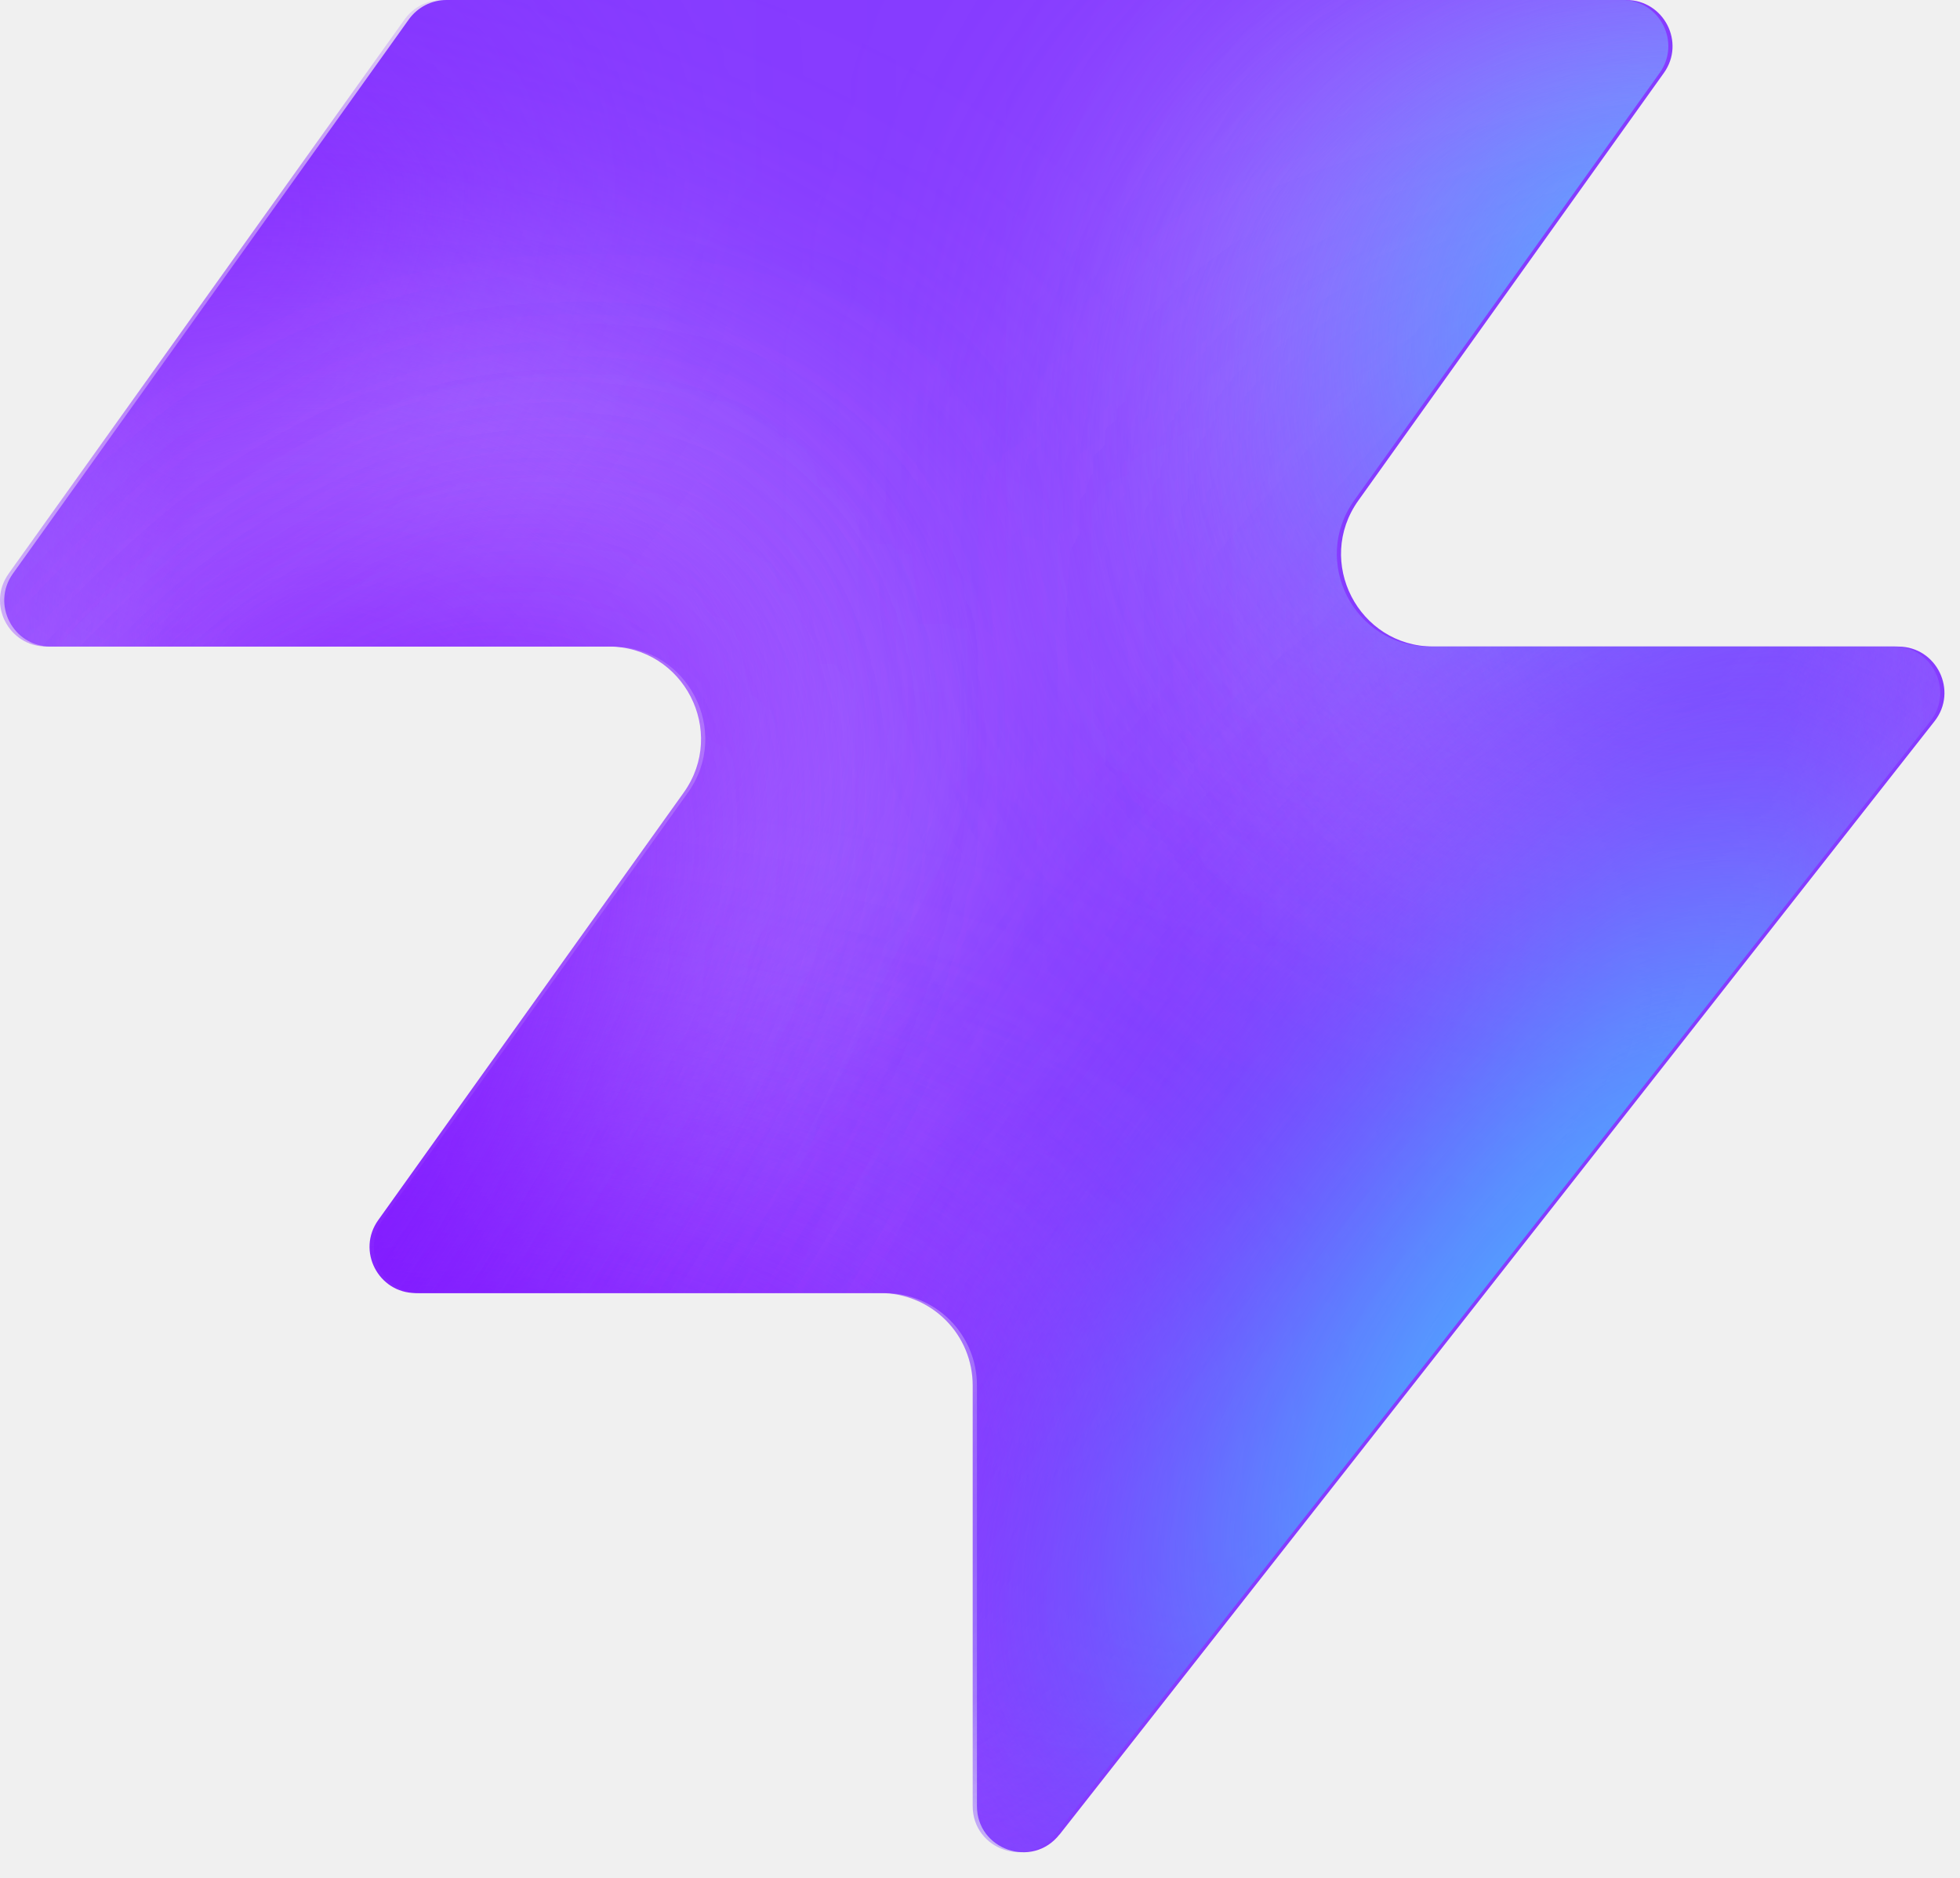
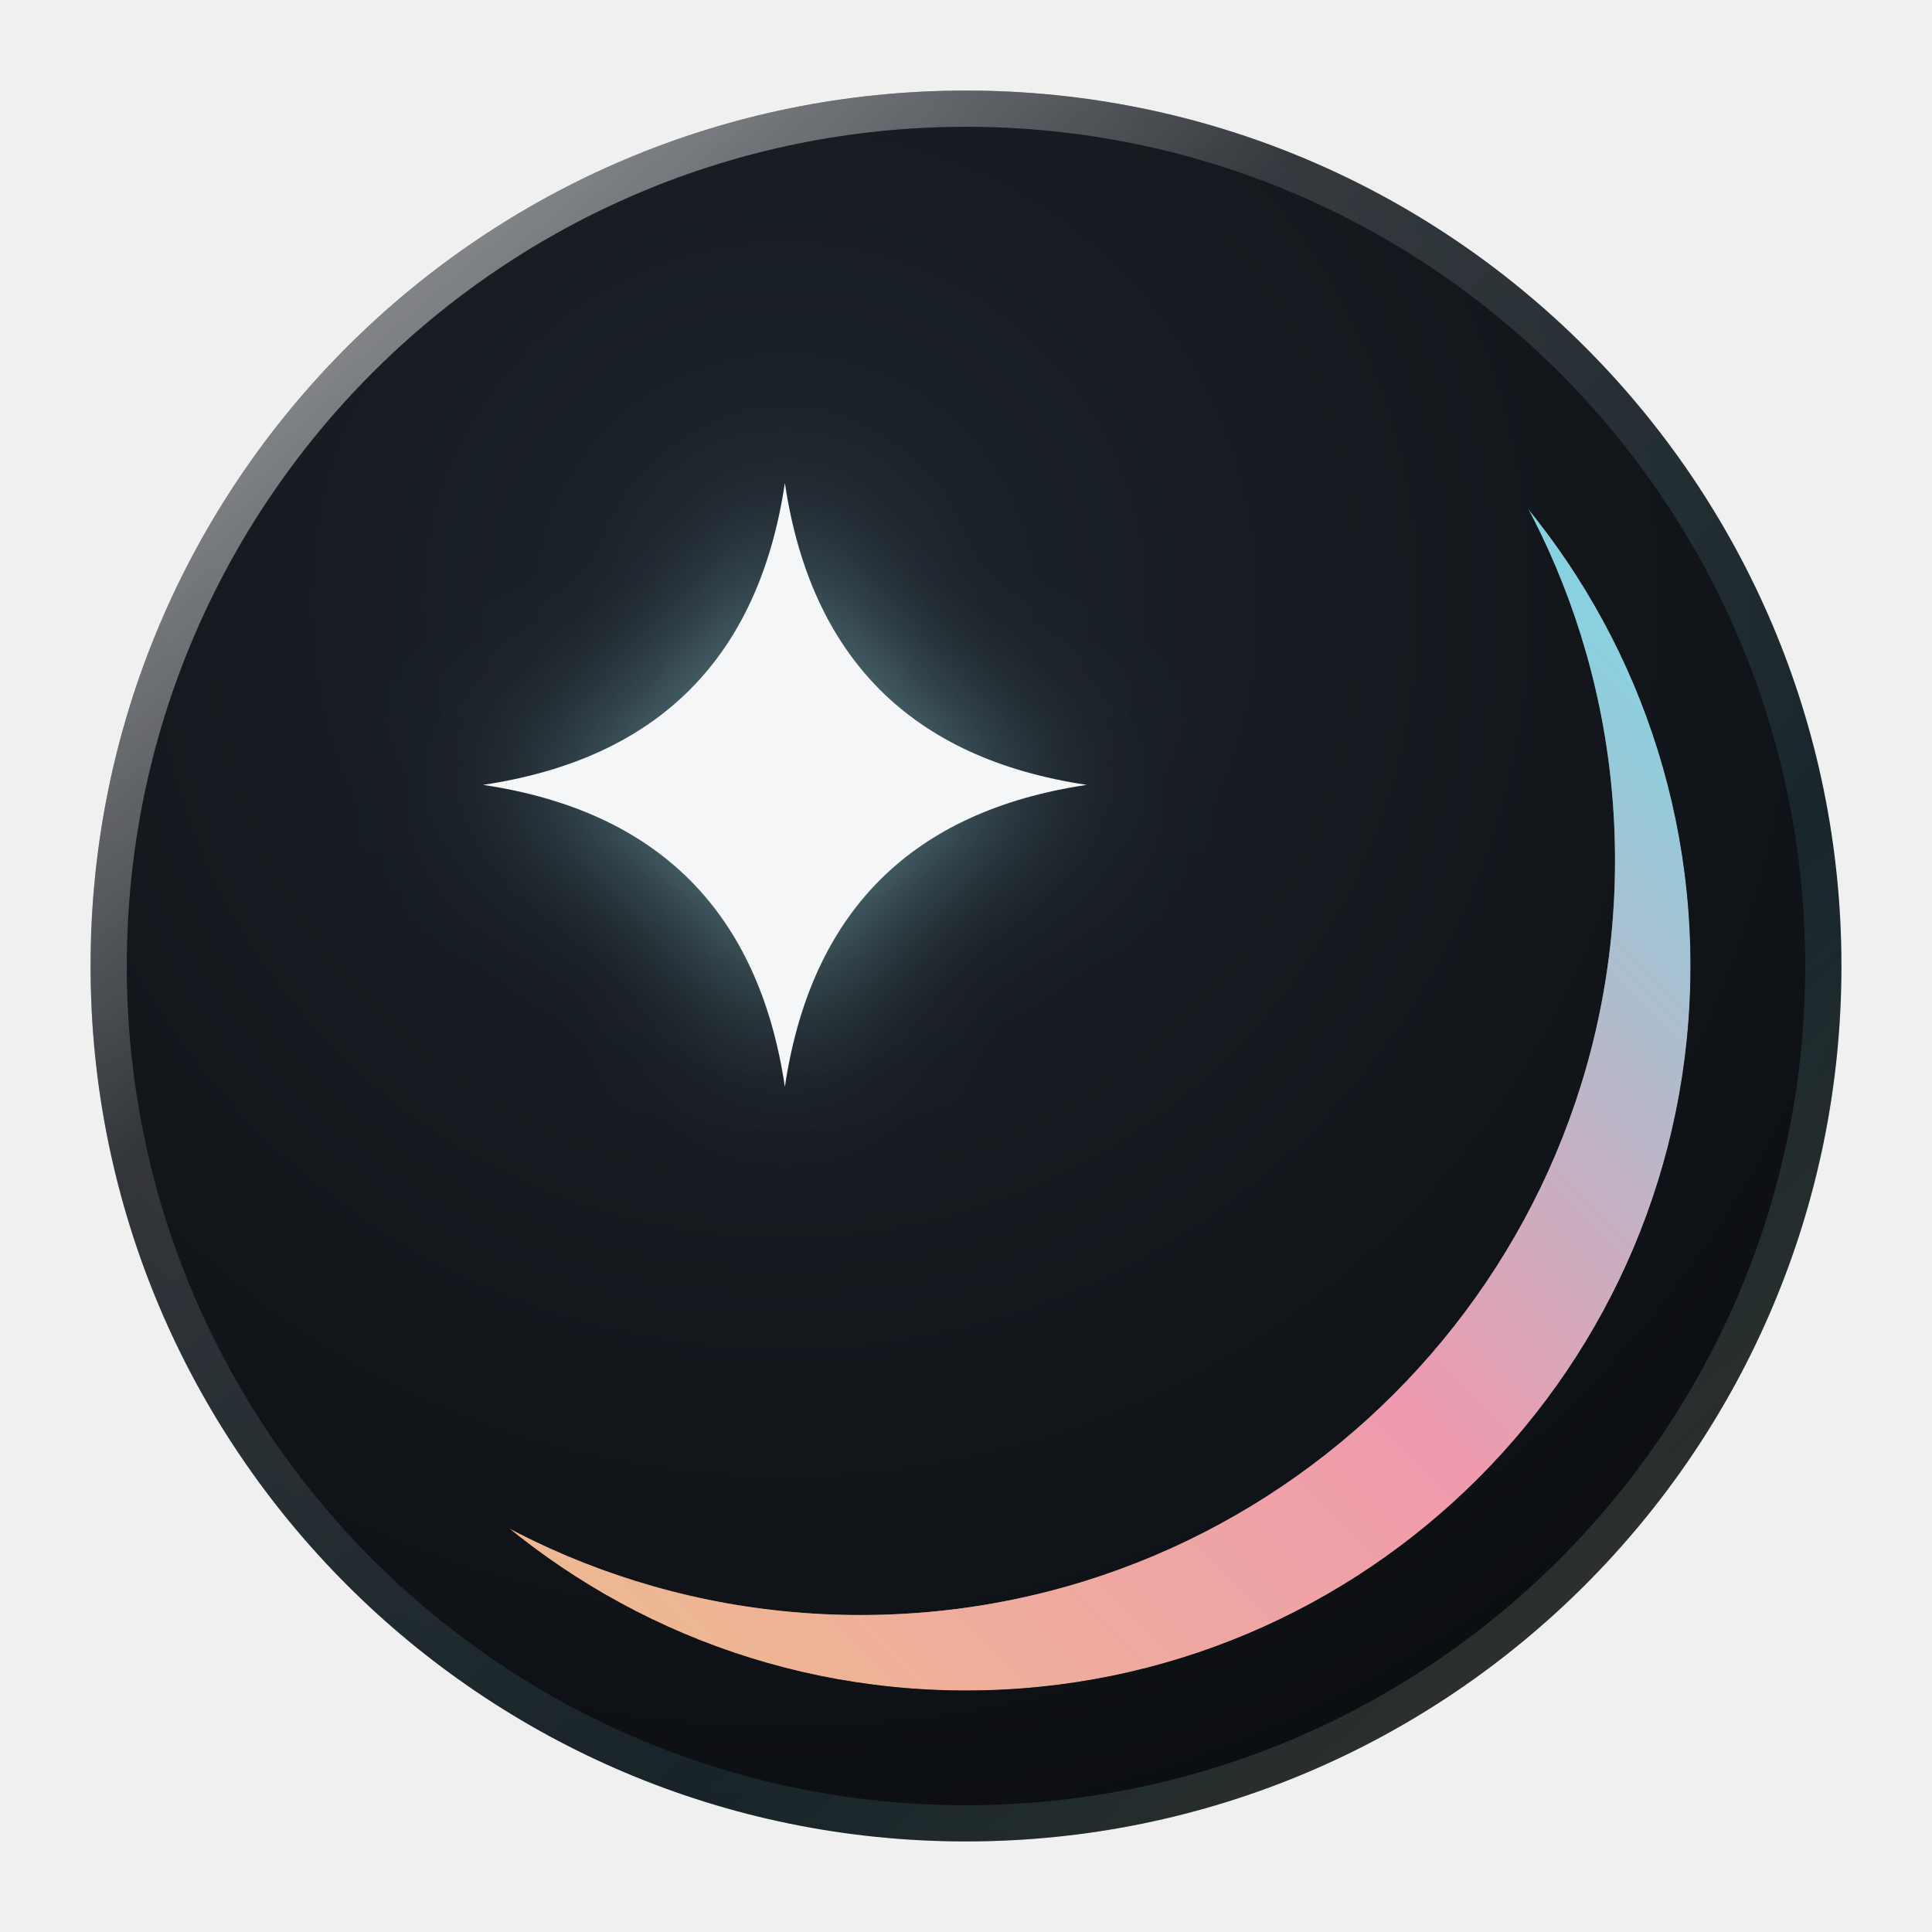
- <svg xmlns="http://www.w3.org/2000/svg" width="48" height="46" fill="none" viewBox="0 0 48 46">
-   <path fill="#863bff" d="M25.946 44.938c-.664.845-2.021.375-2.021-.698V33.937a2.26 2.26 0 0 0-2.262-2.262H10.287c-.92 0-1.456-1.04-.92-1.788l7.48-10.471c1.07-1.497 0-3.578-1.842-3.578H1.237c-.92 0-1.456-1.04-.92-1.788L10.013.474c.214-.297.556-.474.92-.474h28.894c.92 0 1.456 1.04.92 1.788l-7.48 10.471c-1.07 1.498 0 3.579 1.842 3.579h11.377c.943 0 1.473 1.088.89 1.83L25.947 44.94z" style="fill:#863bff;fill:color(display-p3 .525 .23 1);fill-opacity:1" />
-   <mask id="a" width="48" height="46" x="0" y="0" maskUnits="userSpaceOnUse" style="mask-type:alpha">
-     <path fill="#000" d="M25.842 44.938c-.664.844-2.021.375-2.021-.698V33.937a2.26 2.26 0 0 0-2.262-2.262H10.183c-.92 0-1.456-1.04-.92-1.788l7.48-10.471c1.07-1.498 0-3.579-1.842-3.579H1.133c-.92 0-1.456-1.04-.92-1.787L9.91.473c.214-.297.556-.474.92-.474h28.894c.92 0 1.456 1.04.92 1.788l-7.48 10.471c-1.07 1.498 0 3.578 1.842 3.578h11.377c.943 0 1.473 1.088.89 1.832L25.843 44.94z" style="fill:#000;fill-opacity:1" />
-   </mask>
-   <g mask="url(#a)">
-     <g filter="url(#b)">
-       <ellipse cx="5.508" cy="14.704" fill="#ede6ff" rx="5.508" ry="14.704" style="fill:#ede6ff;fill:color(display-p3 .927 .903 1);fill-opacity:1" transform="matrix(.00324 1 1 -.00324 -4.47 31.516)" />
-     </g>
-     <g filter="url(#c)">
-       <ellipse cx="10.399" cy="29.851" fill="#ede6ff" rx="10.399" ry="29.851" style="fill:#ede6ff;fill:color(display-p3 .927 .903 1);fill-opacity:1" transform="matrix(.00324 1 1 -.00324 -39.328 7.883)" />
-     </g>
-     <g filter="url(#d)">
-       <ellipse cx="5.508" cy="30.487" fill="#7e14ff" rx="5.508" ry="30.487" style="fill:#7e14ff;fill:color(display-p3 .492 .077 1);fill-opacity:1" transform="rotate(89.814 -25.913 -14.639)scale(1 -1)" />
-     </g>
-     <g filter="url(#e)">
-       <ellipse cx="5.508" cy="30.599" fill="#7e14ff" rx="5.508" ry="30.599" style="fill:#7e14ff;fill:color(display-p3 .492 .077 1);fill-opacity:1" transform="rotate(89.814 -32.644 -3.334)scale(1 -1)" />
-     </g>
-     <g filter="url(#f)">
-       <ellipse cx="5.508" cy="30.599" fill="#7e14ff" rx="5.508" ry="30.599" style="fill:#7e14ff;fill:color(display-p3 .492 .077 1);fill-opacity:1" transform="matrix(.00324 1 1 -.00324 -34.34 30.47)" />
-     </g>
-     <g filter="url(#g)">
-       <ellipse cx="14.072" cy="22.078" fill="#ede6ff" rx="14.072" ry="22.078" style="fill:#ede6ff;fill:color(display-p3 .927 .903 1);fill-opacity:1" transform="rotate(93.35 24.506 48.493)scale(-1 1)" />
-     </g>
-     <g filter="url(#h)">
-       <ellipse cx="3.47" cy="21.501" fill="#7e14ff" rx="3.47" ry="21.501" style="fill:#7e14ff;fill:color(display-p3 .492 .077 1);fill-opacity:1" transform="rotate(89.009 28.708 47.59)scale(-1 1)" />
-     </g>
-     <g filter="url(#i)">
-       <ellipse cx="3.47" cy="21.501" fill="#7e14ff" rx="3.47" ry="21.501" style="fill:#7e14ff;fill:color(display-p3 .492 .077 1);fill-opacity:1" transform="rotate(89.009 28.708 47.59)scale(-1 1)" />
-     </g>
-     <g filter="url(#j)">
-       <ellipse cx=".387" cy="8.972" fill="#7e14ff" rx="4.407" ry="29.108" style="fill:#7e14ff;fill:color(display-p3 .492 .077 1);fill-opacity:1" transform="rotate(39.51 .387 8.972)" />
-     </g>
-     <g filter="url(#k)">
-       <ellipse cx="47.523" cy="-6.092" fill="#7e14ff" rx="4.407" ry="29.108" style="fill:#7e14ff;fill:color(display-p3 .492 .077 1);fill-opacity:1" transform="rotate(37.892 47.523 -6.092)" />
-     </g>
-     <g filter="url(#l)">
-       <ellipse cx="41.412" cy="6.333" fill="#47bfff" rx="5.971" ry="9.665" style="fill:#47bfff;fill:color(display-p3 .28 .748 1);fill-opacity:1" transform="rotate(37.892 41.412 6.333)" />
-     </g>
-     <g filter="url(#m)">
-       <ellipse cx="-1.879" cy="38.332" fill="#7e14ff" rx="4.407" ry="29.108" style="fill:#7e14ff;fill:color(display-p3 .492 .077 1);fill-opacity:1" transform="rotate(37.892 -1.88 38.332)" />
-     </g>
-     <g filter="url(#n)">
-       <ellipse cx="-1.879" cy="38.332" fill="#7e14ff" rx="4.407" ry="29.108" style="fill:#7e14ff;fill:color(display-p3 .492 .077 1);fill-opacity:1" transform="rotate(37.892 -1.88 38.332)" />
-     </g>
-     <g filter="url(#o)">
-       <ellipse cx="35.651" cy="29.907" fill="#7e14ff" rx="4.407" ry="29.108" style="fill:#7e14ff;fill:color(display-p3 .492 .077 1);fill-opacity:1" transform="rotate(37.892 35.651 29.907)" />
-     </g>
-     <g filter="url(#p)">
-       <ellipse cx="38.418" cy="32.4" fill="#47bfff" rx="5.971" ry="15.297" style="fill:#47bfff;fill:color(display-p3 .28 .748 1);fill-opacity:1" transform="rotate(37.892 38.418 32.4)" />
-     </g>
-   </g>
+ <svg xmlns="http://www.w3.org/2000/svg" width="64" height="64" viewBox="0 0 64 64">
  <defs>
-     <filter id="b" width="60.045" height="41.654" x="-19.77" y="16.149" color-interpolation-filters="sRGB" filterUnits="userSpaceOnUse">
-       <feFlood flood-opacity="0" result="BackgroundImageFix" />
-       <feBlend in="SourceGraphic" in2="BackgroundImageFix" result="shape" />
-       <feGaussianBlur result="effect1_foregroundBlur_2002_17158" stdDeviation="7.659" />
+     <radialGradient id="disc" cx="26" cy="20" r="44" gradientUnits="userSpaceOnUse">
+       <stop offset="0" stop-color="#1e252d" />
+       <stop offset="1" stop-color="#0b0d10" />
+     </radialGradient>
+     <linearGradient id="rim" x1="8" y1="4" x2="56" y2="60" gradientUnits="userSpaceOnUse">
+       <stop offset="0" stop-color="#fff" stop-opacity=".62" />
+       <stop offset=".32" stop-color="#fff" stop-opacity=".14" />
+       <stop offset=".7" stop-color="#72ddeb" stop-opacity=".1" />
+       <stop offset="1" stop-color="#edbe8c" stop-opacity=".22" />
+     </linearGradient>
+     <linearGradient id="pigment" x1="12" y1="52" x2="52" y2="12" gradientUnits="userSpaceOnUse">
+       <stop offset="0" stop-color="#edbe8c" />
+       <stop offset=".5" stop-color="#ef9aae" />
+       <stop offset="1" stop-color="#72ddeb" />
+     </linearGradient>
+     <filter id="glow" x="-40%" y="-40%" width="180%" height="180%">
+       <feGaussianBlur stdDeviation="2.4" />
    </filter>
-     <filter id="c" width="90.34" height="51.437" x="-54.613" y="-7.533" color-interpolation-filters="sRGB" filterUnits="userSpaceOnUse">
-       <feFlood flood-opacity="0" result="BackgroundImageFix" />
-       <feBlend in="SourceGraphic" in2="BackgroundImageFix" result="shape" />
-       <feGaussianBlur result="effect1_foregroundBlur_2002_17158" stdDeviation="7.659" />
-     </filter>
-     <filter id="d" width="79.355" height="29.4" x="-49.64" y="2.03" color-interpolation-filters="sRGB" filterUnits="userSpaceOnUse">
-       <feFlood flood-opacity="0" result="BackgroundImageFix" />
-       <feBlend in="SourceGraphic" in2="BackgroundImageFix" result="shape" />
-       <feGaussianBlur result="effect1_foregroundBlur_2002_17158" stdDeviation="4.596" />
-     </filter>
-     <filter id="e" width="79.579" height="29.4" x="-45.045" y="20.029" color-interpolation-filters="sRGB" filterUnits="userSpaceOnUse">
-       <feFlood flood-opacity="0" result="BackgroundImageFix" />
-       <feBlend in="SourceGraphic" in2="BackgroundImageFix" result="shape" />
-       <feGaussianBlur result="effect1_foregroundBlur_2002_17158" stdDeviation="4.596" />
-     </filter>
-     <filter id="f" width="79.579" height="29.4" x="-43.513" y="21.178" color-interpolation-filters="sRGB" filterUnits="userSpaceOnUse">
-       <feFlood flood-opacity="0" result="BackgroundImageFix" />
-       <feBlend in="SourceGraphic" in2="BackgroundImageFix" result="shape" />
-       <feGaussianBlur result="effect1_foregroundBlur_2002_17158" stdDeviation="4.596" />
-     </filter>
-     <filter id="g" width="74.749" height="58.852" x="15.756" y="-17.901" color-interpolation-filters="sRGB" filterUnits="userSpaceOnUse">
-       <feFlood flood-opacity="0" result="BackgroundImageFix" />
-       <feBlend in="SourceGraphic" in2="BackgroundImageFix" result="shape" />
-       <feGaussianBlur result="effect1_foregroundBlur_2002_17158" stdDeviation="7.659" />
-     </filter>
-     <filter id="h" width="61.377" height="25.362" x="23.548" y="2.284" color-interpolation-filters="sRGB" filterUnits="userSpaceOnUse">
-       <feFlood flood-opacity="0" result="BackgroundImageFix" />
-       <feBlend in="SourceGraphic" in2="BackgroundImageFix" result="shape" />
-       <feGaussianBlur result="effect1_foregroundBlur_2002_17158" stdDeviation="4.596" />
-     </filter>
-     <filter id="i" width="61.377" height="25.362" x="23.548" y="2.284" color-interpolation-filters="sRGB" filterUnits="userSpaceOnUse">
-       <feFlood flood-opacity="0" result="BackgroundImageFix" />
-       <feBlend in="SourceGraphic" in2="BackgroundImageFix" result="shape" />
-       <feGaussianBlur result="effect1_foregroundBlur_2002_17158" stdDeviation="4.596" />
-     </filter>
-     <filter id="j" width="56.045" height="63.649" x="-27.636" y="-22.853" color-interpolation-filters="sRGB" filterUnits="userSpaceOnUse">
-       <feFlood flood-opacity="0" result="BackgroundImageFix" />
-       <feBlend in="SourceGraphic" in2="BackgroundImageFix" result="shape" />
-       <feGaussianBlur result="effect1_foregroundBlur_2002_17158" stdDeviation="4.596" />
-     </filter>
-     <filter id="k" width="54.814" height="64.646" x="20.116" y="-38.415" color-interpolation-filters="sRGB" filterUnits="userSpaceOnUse">
-       <feFlood flood-opacity="0" result="BackgroundImageFix" />
-       <feBlend in="SourceGraphic" in2="BackgroundImageFix" result="shape" />
-       <feGaussianBlur result="effect1_foregroundBlur_2002_17158" stdDeviation="4.596" />
-     </filter>
-     <filter id="l" width="33.541" height="35.313" x="24.641" y="-11.323" color-interpolation-filters="sRGB" filterUnits="userSpaceOnUse">
-       <feFlood flood-opacity="0" result="BackgroundImageFix" />
-       <feBlend in="SourceGraphic" in2="BackgroundImageFix" result="shape" />
-       <feGaussianBlur result="effect1_foregroundBlur_2002_17158" stdDeviation="4.596" />
-     </filter>
-     <filter id="m" width="54.814" height="64.646" x="-29.286" y="6.009" color-interpolation-filters="sRGB" filterUnits="userSpaceOnUse">
-       <feFlood flood-opacity="0" result="BackgroundImageFix" />
-       <feBlend in="SourceGraphic" in2="BackgroundImageFix" result="shape" />
-       <feGaussianBlur result="effect1_foregroundBlur_2002_17158" stdDeviation="4.596" />
-     </filter>
-     <filter id="n" width="54.814" height="64.646" x="-29.286" y="6.009" color-interpolation-filters="sRGB" filterUnits="userSpaceOnUse">
-       <feFlood flood-opacity="0" result="BackgroundImageFix" />
-       <feBlend in="SourceGraphic" in2="BackgroundImageFix" result="shape" />
-       <feGaussianBlur result="effect1_foregroundBlur_2002_17158" stdDeviation="4.596" />
-     </filter>
-     <filter id="o" width="54.814" height="64.646" x="8.244" y="-2.416" color-interpolation-filters="sRGB" filterUnits="userSpaceOnUse">
-       <feFlood flood-opacity="0" result="BackgroundImageFix" />
-       <feBlend in="SourceGraphic" in2="BackgroundImageFix" result="shape" />
-       <feGaussianBlur result="effect1_foregroundBlur_2002_17158" stdDeviation="4.596" />
-     </filter>
-     <filter id="p" width="39.409" height="43.623" x="18.713" y="10.588" color-interpolation-filters="sRGB" filterUnits="userSpaceOnUse">
-       <feFlood flood-opacity="0" result="BackgroundImageFix" />
-       <feBlend in="SourceGraphic" in2="BackgroundImageFix" result="shape" />
-       <feGaussianBlur result="effect1_foregroundBlur_2002_17158" stdDeviation="4.596" />
-     </filter>
+     <mask id="crescent" maskUnits="userSpaceOnUse" x="0" y="0" width="64" height="64">
+       <rect width="64" height="64" fill="#000" />
+       <circle cx="32" cy="32" r="24" fill="#fff" />
+       <circle cx="28.5" cy="28.5" r="25" fill="#000" />
+     </mask>
  </defs>
+   <circle cx="32" cy="32" r="29" fill="url(#disc)" />
+   <circle cx="32" cy="32" r="28.4" fill="none" stroke="url(#rim)" stroke-width="1.2" />
+   <circle cx="32" cy="32" r="24" fill="url(#pigment)" mask="url(#crescent)" opacity=".7" filter="url(#glow)" />
+   <circle cx="32" cy="32" r="24" fill="url(#pigment)" mask="url(#crescent)" />
+   <path d="M26 16Q27.3 24.7 36 26Q27.3 27.3 26 36Q24.7 27.3 16 26Q24.7 24.7 26 16Z" fill="#a8eff7" opacity=".5" filter="url(#glow)" />
+   <path d="M26 16Q27.3 24.7 36 26Q27.3 27.3 26 36Q24.7 27.3 16 26Q24.7 24.7 26 16Z" fill="#f4f6f8" />
</svg>
